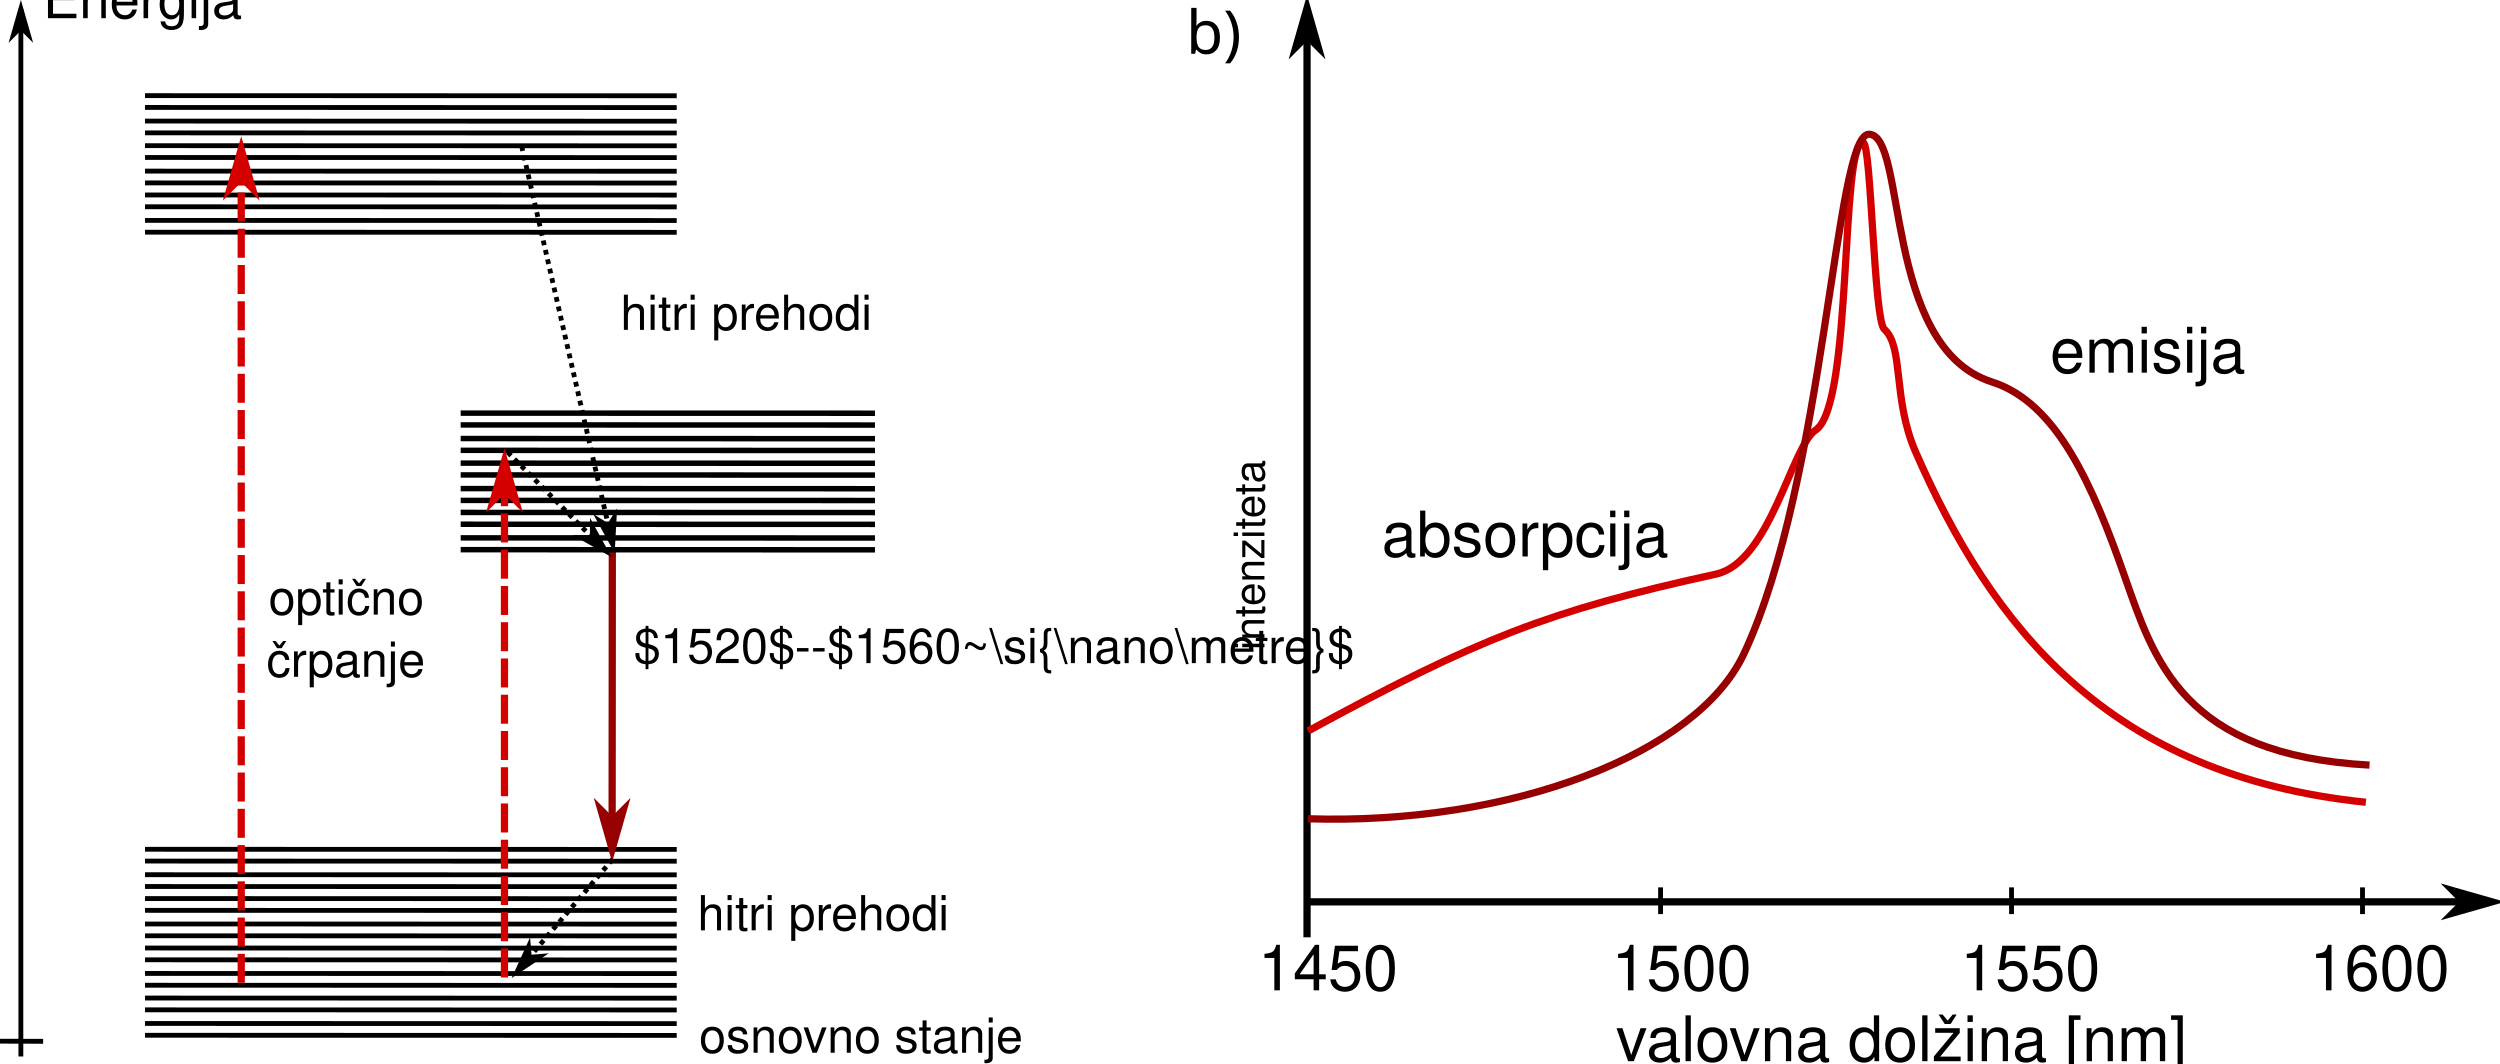
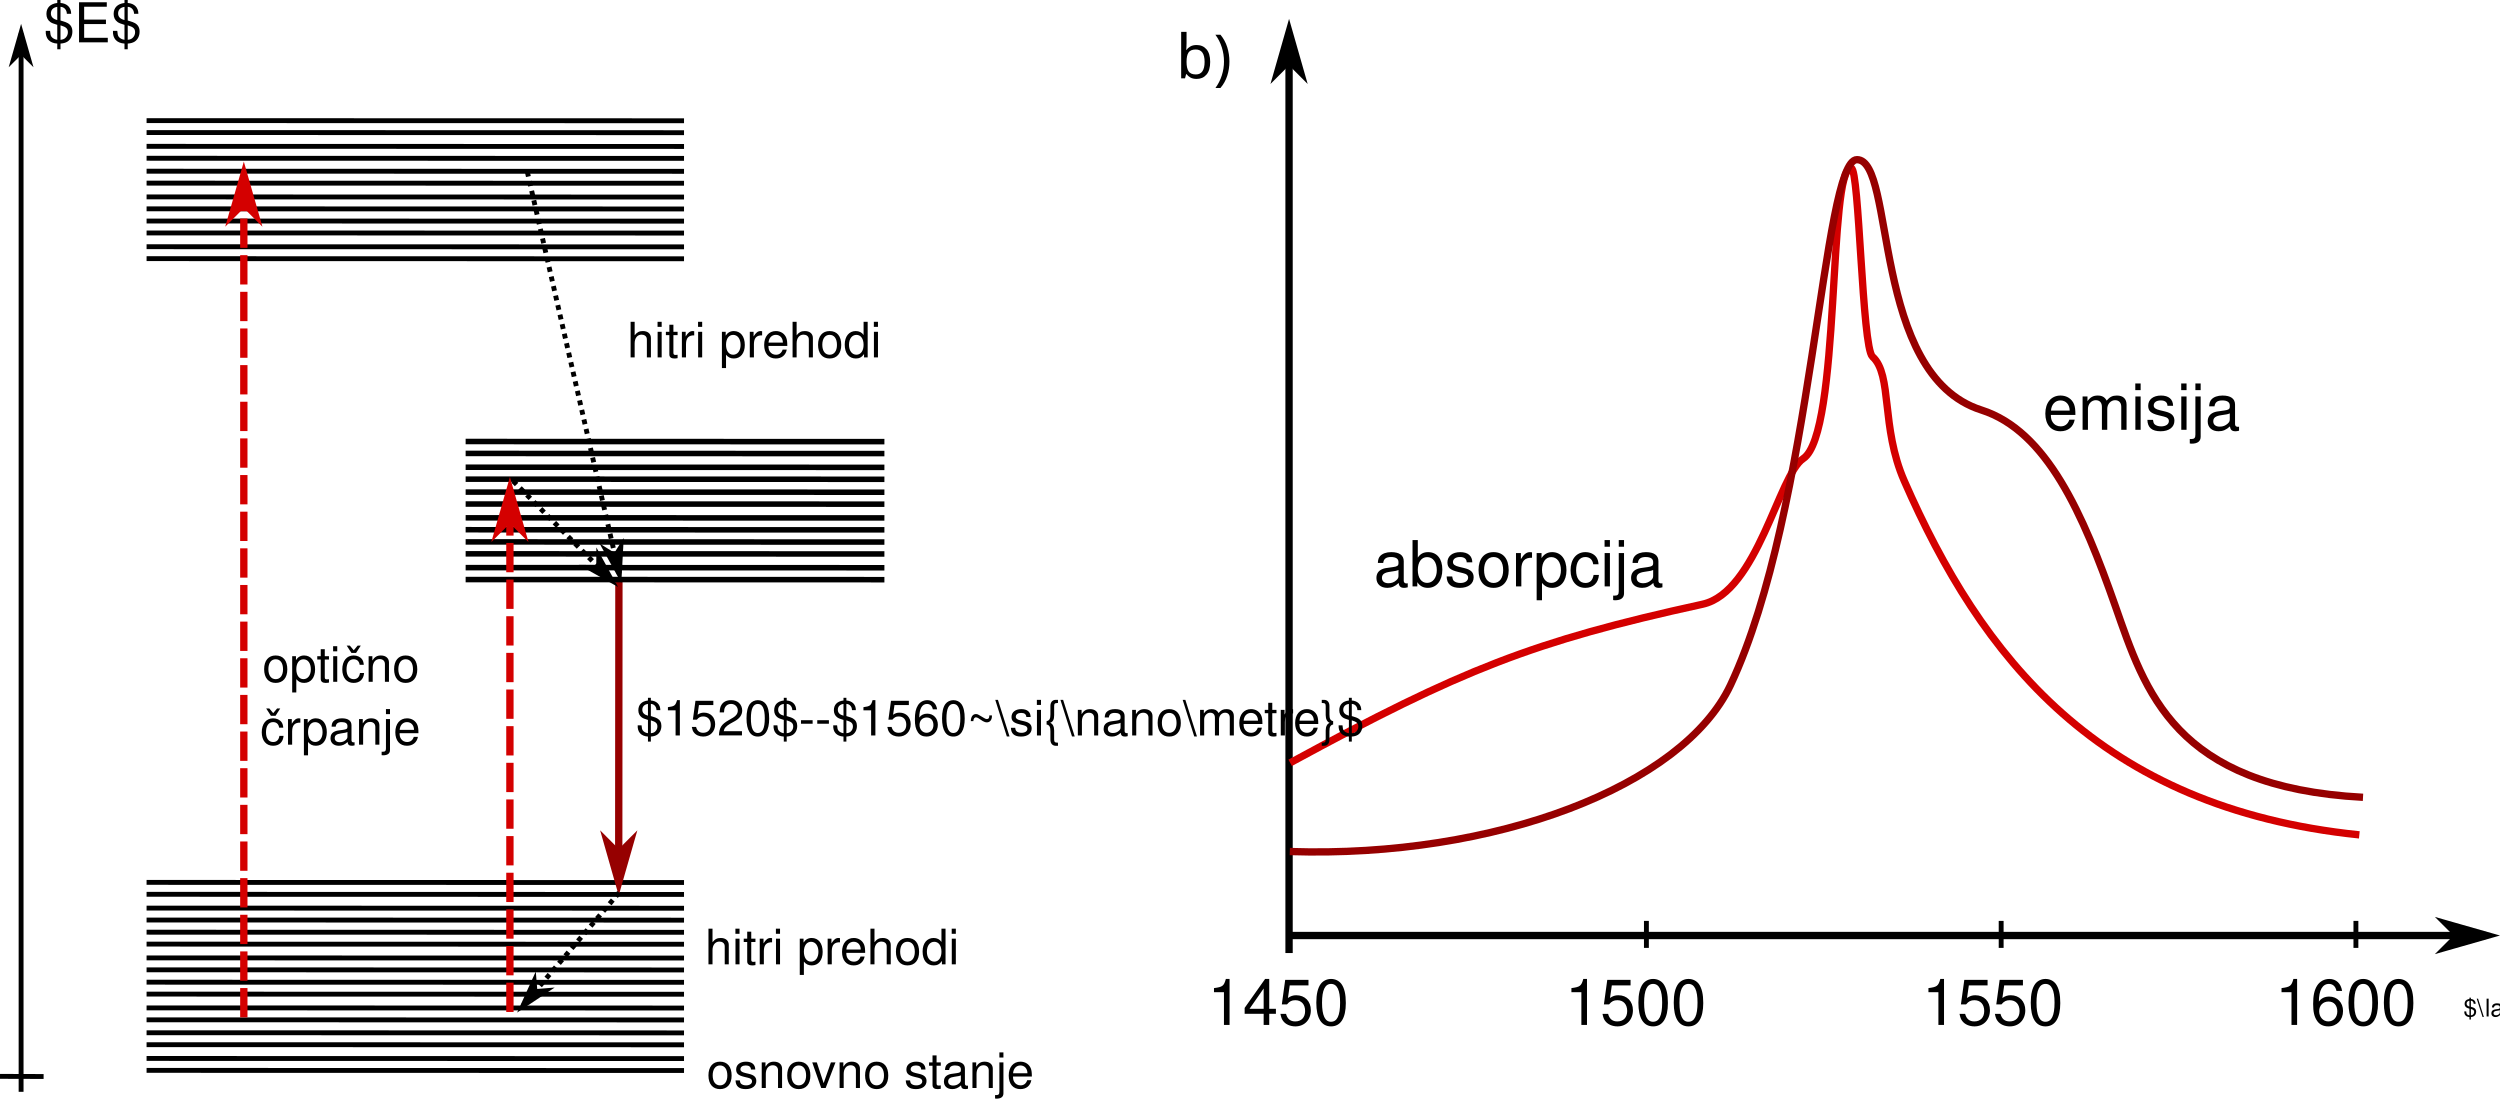
- <svg xmlns="http://www.w3.org/2000/svg" width="291.928mm" height="124.156mm" viewBox="0 0 1034.391 439.922" id="svg3464" version="1.1">
+ <svg xmlns="http://www.w3.org/2000/svg" width="288.814mm" height="126.923mm" viewBox="0 0 1023.358 449.727" id="svg3464" version="1.1">
  <defs id="defs3466">
    <marker orient="auto" refY="0" refX="0" id="Arrow1Mend-0-2-6" style="overflow:visible">
-       <path id="path4180-2-2-1" d="M 0,0 5,-5 -12.5,0 5,5 0,0 Z" style="fill:#550000;fill-opacity:1;fill-rule:evenodd;stroke:#550000;stroke-width:1pt;stroke-opacity:1" transform="matrix(-0.4,0,0,-0.4,-4,0)" />
+       <path id="path4180-2-2-1" d="M 0,0 5,-5 -12.5,0 5,5 Z" style="fill:#550000;fill-opacity:1;fill-rule:evenodd;stroke:#550000;stroke-width:1pt;stroke-opacity:1" transform="matrix(-0.4,0,0,-0.4,-4,0)" />
    </marker>
    <marker orient="auto" refY="0" refX="0" id="Arrow1Mend-0-2-6-9" style="overflow:visible">
-       <path id="path4180-2-2-1-3" d="M 0,0 5,-5 -12.5,0 5,5 0,0 Z" style="fill:#23f600;fill-opacity:1;fill-rule:evenodd;stroke:#23f600;stroke-width:1pt;stroke-opacity:1" transform="matrix(-0.4,0,0,-0.4,-4,0)" />
+       <path id="path4180-2-2-1-3" d="M 0,0 5,-5 -12.5,0 5,5 Z" style="fill:#23f600;fill-opacity:1;fill-rule:evenodd;stroke:#23f600;stroke-width:1pt;stroke-opacity:1" transform="matrix(-0.4,0,0,-0.4,-4,0)" />
    </marker>
    <marker orient="auto" refY="0" refX="0" id="Arrow1Mend-0-2-6-9-9" style="overflow:visible">
-       <path id="path4180-2-2-1-3-4" d="M 0,0 5,-5 -12.5,0 5,5 0,0 Z" style="fill:#960000;fill-opacity:1;fill-rule:evenodd;stroke:#960000;stroke-width:1pt;stroke-opacity:1" transform="matrix(-0.4,0,0,-0.4,-4,0)" />
+       <path id="path4180-2-2-1-3-4" d="M 0,0 5,-5 -12.5,0 5,5 Z" style="fill:#960000;fill-opacity:1;fill-rule:evenodd;stroke:#960000;stroke-width:1pt;stroke-opacity:1" transform="matrix(-0.4,0,0,-0.4,-4,0)" />
    </marker>
    <marker orient="auto" refY="0" refX="0" id="Arrow1Mend-0-2-6-9-9-0" style="overflow:visible">
-       <path id="path4180-2-2-1-3-4-3" d="M 0,0 5,-5 -12.5,0 5,5 0,0 Z" style="fill:#000000;fill-opacity:1;fill-rule:evenodd;stroke:#000000;stroke-width:1pt;stroke-opacity:1" transform="matrix(-0.4,0,0,-0.4,-4,0)" />
+       <path id="path4180-2-2-1-3-4-3" d="M 0,0 5,-5 -12.5,0 5,5 Z" style="fill:#000000;fill-opacity:1;fill-rule:evenodd;stroke:#000000;stroke-width:1pt;stroke-opacity:1" transform="matrix(-0.4,0,0,-0.4,-4,0)" />
    </marker>
    <marker orient="auto" refY="0" refX="0" id="Arrow1Mend-0-2-8" style="overflow:visible">
-       <path id="path4180-2-2-4" d="M 0,0 5,-5 -12.5,0 5,5 0,0 Z" style="fill:#000000;fill-opacity:1;fill-rule:evenodd;stroke:#000000;stroke-width:1pt;stroke-opacity:1" transform="matrix(-0.4,0,0,-0.4,-4,0)" />
+       <path id="path4180-2-2-4" d="M 0,0 5,-5 -12.5,0 5,5 Z" style="fill:#000000;fill-opacity:1;fill-rule:evenodd;stroke:#000000;stroke-width:1pt;stroke-opacity:1" transform="matrix(-0.4,0,0,-0.4,-4,0)" />
    </marker>
    <marker orient="auto" refY="0" refX="0" id="Arrow1Mend-0-2-9" style="overflow:visible">
-       <path id="path4180-2-2-7" d="M 0,0 5,-5 -12.5,0 5,5 0,0 Z" style="fill:#000000;fill-opacity:1;fill-rule:evenodd;stroke:#000000;stroke-width:1pt;stroke-opacity:1" transform="matrix(-0.4,0,0,-0.4,-4,0)" />
+       <path id="path4180-2-2-7" d="M 0,0 5,-5 -12.5,0 5,5 Z" style="fill:#000000;fill-opacity:1;fill-rule:evenodd;stroke:#000000;stroke-width:1pt;stroke-opacity:1" transform="matrix(-0.4,0,0,-0.4,-4,0)" />
    </marker>
    <marker orient="auto" refY="0" refX="0" id="Arrow1Mend-0-2" style="overflow:visible">
-       <path id="path4180-2-2" d="M 0,0 5,-5 -12.5,0 5,5 0,0 Z" style="fill:#000000;fill-opacity:1;fill-rule:evenodd;stroke:#000000;stroke-width:1pt;stroke-opacity:1" transform="matrix(-0.4,0,0,-0.4,-4,0)" />
+       <path id="path4180-2-2" d="M 0,0 5,-5 -12.5,0 5,5 Z" style="fill:#000000;fill-opacity:1;fill-rule:evenodd;stroke:#000000;stroke-width:1pt;stroke-opacity:1" transform="matrix(-0.4,0,0,-0.4,-4,0)" />
    </marker>
    <marker orient="auto" refY="0" refX="0" id="Arrow1Mend-0" style="overflow:visible">
-       <path id="path4180-2" d="M 0,0 5,-5 -12.5,0 5,5 0,0 Z" style="fill:#000000;fill-opacity:1;fill-rule:evenodd;stroke:#000000;stroke-width:1pt;stroke-opacity:1" transform="matrix(-0.4,0,0,-0.4,-4,0)" />
+       <path id="path4180-2" d="M 0,0 5,-5 -12.5,0 5,5 Z" style="fill:#000000;fill-opacity:1;fill-rule:evenodd;stroke:#000000;stroke-width:1pt;stroke-opacity:1" transform="matrix(-0.4,0,0,-0.4,-4,0)" />
    </marker>
    <marker orient="auto" refY="0" refX="0" id="Arrow1Mend-0-7" style="overflow:visible">
-       <path id="path4180-2-5" d="M 0,0 5,-5 -12.5,0 5,5 0,0 Z" style="fill:#000000;fill-opacity:1;fill-rule:evenodd;stroke:#000000;stroke-width:1pt;stroke-opacity:1" transform="matrix(-0.4,0,0,-0.4,-4,0)" />
+       <path id="path4180-2-5" d="M 0,0 5,-5 -12.5,0 5,5 Z" style="fill:#000000;fill-opacity:1;fill-rule:evenodd;stroke:#000000;stroke-width:1pt;stroke-opacity:1" transform="matrix(-0.4,0,0,-0.4,-4,0)" />
    </marker>
    <marker orient="auto" refY="0" refX="0" id="Arrow1Mend" style="overflow:visible">
-       <path id="path4180" d="M 0,0 5,-5 -12.5,0 5,5 0,0 Z" style="fill:#000000;fill-opacity:1;fill-rule:evenodd;stroke:#000000;stroke-width:1pt;stroke-opacity:1" transform="matrix(-0.4,0,0,-0.4,-4,0)" />
+       <path id="path4180" d="M 0,0 5,-5 -12.5,0 5,5 Z" style="fill:#000000;fill-opacity:1;fill-rule:evenodd;stroke:#000000;stroke-width:1pt;stroke-opacity:1" transform="matrix(-0.4,0,0,-0.4,-4,0)" />
    </marker>
    <marker orient="auto" refY="0" refX="0" id="Arrow1Mend-0-6" style="overflow:visible">
-       <path id="path4180-2-7" d="M 0,0 5,-5 -12.5,0 5,5 0,0 Z" style="fill:#d40000;fill-opacity:1;fill-rule:evenodd;stroke:#d40000;stroke-width:1pt;stroke-opacity:1" transform="matrix(-0.4,0,0,-0.4,-4,0)" />
+       <path id="path4180-2-7" d="M 0,0 5,-5 -12.5,0 5,5 Z" style="fill:#d40000;fill-opacity:1;fill-rule:evenodd;stroke:#d40000;stroke-width:1pt;stroke-opacity:1" transform="matrix(-0.4,0,0,-0.4,-4,0)" />
    </marker>
    <marker orient="auto" refY="0" refX="0" id="Arrow1Mend-0-6-5" style="overflow:visible">
-       <path id="path4180-2-7-3" d="M 0,0 5,-5 -12.5,0 5,5 0,0 Z" style="fill:#000000;fill-opacity:1;fill-rule:evenodd;stroke:#000000;stroke-width:1pt;stroke-opacity:1" transform="matrix(-0.4,0,0,-0.4,-4,0)" />
+       <path id="path4180-2-7-3" d="M 0,0 5,-5 -12.5,0 5,5 Z" style="fill:#000000;fill-opacity:1;fill-rule:evenodd;stroke:#000000;stroke-width:1pt;stroke-opacity:1" transform="matrix(-0.4,0,0,-0.4,-4,0)" />
    </marker>
    <marker orient="auto" refY="0" refX="0" id="Arrow1Mend-0-6-56" style="overflow:visible">
-       <path id="path4180-2-7-2" d="M 0,0 5,-5 -12.5,0 5,5 0,0 Z" style="fill:#000000;fill-opacity:1;fill-rule:evenodd;stroke:#000000;stroke-width:1pt;stroke-opacity:1" transform="matrix(-0.4,0,0,-0.4,-4,0)" />
+       <path id="path4180-2-7-2" d="M 0,0 5,-5 -12.5,0 5,5 Z" style="fill:#000000;fill-opacity:1;fill-rule:evenodd;stroke:#000000;stroke-width:1pt;stroke-opacity:1" transform="matrix(-0.4,0,0,-0.4,-4,0)" />
    </marker>
    <marker orient="auto" refY="0" refX="0" id="Arrow1Mend-0-2-8-1" style="overflow:visible">
-       <path id="path4180-2-2-4-2" d="M 0,0 5,-5 -12.5,0 5,5 0,0 Z" style="fill:#000000;fill-opacity:1;fill-rule:evenodd;stroke:#000000;stroke-width:1pt;stroke-opacity:1" transform="matrix(-0.4,0,0,-0.4,-4,0)" />
+       <path id="path4180-2-2-4-2" d="M 0,0 5,-5 -12.5,0 5,5 Z" style="fill:#000000;fill-opacity:1;fill-rule:evenodd;stroke:#000000;stroke-width:1pt;stroke-opacity:1" transform="matrix(-0.4,0,0,-0.4,-4,0)" />
    </marker>
    <marker orient="auto" refY="0" refX="0" id="Arrow1Mend-0-2-8-1-6" style="overflow:visible">
-       <path id="path4180-2-2-4-2-2" d="M 0,0 5,-5 -12.5,0 5,5 0,0 Z" style="fill:#000000;fill-opacity:1;fill-rule:evenodd;stroke:#000000;stroke-width:1pt;stroke-opacity:1" transform="matrix(-0.4,0,0,-0.4,-4,0)" />
+       <path id="path4180-2-2-4-2-2" d="M 0,0 5,-5 -12.5,0 5,5 Z" style="fill:#000000;fill-opacity:1;fill-rule:evenodd;stroke:#000000;stroke-width:1pt;stroke-opacity:1" transform="matrix(-0.4,0,0,-0.4,-4,0)" />
    </marker>
    <marker orient="auto" refY="0" refX="0" id="Arrow1Mend-0-6-2" style="overflow:visible">
-       <path id="path4180-2-7-6" d="M 0,0 5,-5 -12.5,0 5,5 0,0 Z" style="fill:#d40000;fill-opacity:1;fill-rule:evenodd;stroke:#d40000;stroke-width:1pt;stroke-opacity:1" transform="matrix(-0.4,0,0,-0.4,-4,0)" />
+       <path id="path4180-2-7-6" d="M 0,0 5,-5 -12.5,0 5,5 Z" style="fill:#d40000;fill-opacity:1;fill-rule:evenodd;stroke:#d40000;stroke-width:1pt;stroke-opacity:1" transform="matrix(-0.4,0,0,-0.4,-4,0)" />
    </marker>
    <marker orient="auto" refY="0" refX="0" id="Arrow1Mend-2" style="overflow:visible">
-       <path id="path4180-0" d="M 0,0 5,-5 -12.5,0 5,5 0,0 Z" style="fill:#000000;fill-opacity:1;fill-rule:evenodd;stroke:#000000;stroke-width:1pt;stroke-opacity:1" transform="matrix(-0.4,0,0,-0.4,-4,0)" />
+       <path id="path4180-0" d="M 0,0 5,-5 -12.5,0 5,5 Z" style="fill:#000000;fill-opacity:1;fill-rule:evenodd;stroke:#000000;stroke-width:1pt;stroke-opacity:1" transform="matrix(-0.4,0,0,-0.4,-4,0)" />
    </marker>
    <marker orient="auto" refY="0" refX="0" id="Arrow1Mend-3" style="overflow:visible">
-       <path id="path4180-6" d="M 0,0 5,-5 -12.5,0 5,5 0,0 Z" style="fill:#000000;fill-opacity:1;fill-rule:evenodd;stroke:#000000;stroke-width:1pt;stroke-opacity:1" transform="matrix(-0.4,0,0,-0.4,-4,0)" />
+       <path id="path4180-6" d="M 0,0 5,-5 -12.5,0 5,5 Z" style="fill:#000000;fill-opacity:1;fill-rule:evenodd;stroke:#000000;stroke-width:1pt;stroke-opacity:1" transform="matrix(-0.4,0,0,-0.4,-4,0)" />
    </marker>
    <marker orient="auto" refY="0" refX="0" id="Arrow1Mend-0-2-8-1-6-3" style="overflow:visible">
-       <path id="path4180-2-2-4-2-2-6" d="M 0,0 5,-5 -12.5,0 5,5 0,0 Z" style="fill:#000000;fill-opacity:1;fill-rule:evenodd;stroke:#000000;stroke-width:1pt;stroke-opacity:1" transform="matrix(-0.4,0,0,-0.4,-4,0)" />
+       <path id="path4180-2-2-4-2-2-6" d="M 0,0 5,-5 -12.5,0 5,5 Z" style="fill:#000000;fill-opacity:1;fill-rule:evenodd;stroke:#000000;stroke-width:1pt;stroke-opacity:1" transform="matrix(-0.4,0,0,-0.4,-4,0)" />
    </marker>
  </defs>
-   <g id="layer1" transform="translate(-124.5515,-120.1162)">
-     <path style="fill:none;fill-rule:evenodd;stroke:#000000;stroke-width:2;stroke-linecap:butt;stroke-linejoin:miter;stroke-miterlimit:4;stroke-dasharray:none;stroke-opacity:1;marker-end:url(#Arrow1Mend)" d="m 133.186,557.239 0,-433.225" id="path4165" />
+   <g id="layer1" transform="translate(-124.5515,-110.312)">
+     <path style="fill:none;fill-rule:evenodd;stroke:#000000;stroke-width:3;stroke-linecap:butt;stroke-linejoin:miter;stroke-miterlimit:4;stroke-dasharray:none;stroke-opacity:1;marker-end:url(#Arrow1Mend-2)" d="M 652.221,500.433 V 123.936" id="path4165-2" />
+     <path style="fill:none;fill-rule:evenodd;stroke:#000000;stroke-width:3;stroke-linecap:butt;stroke-linejoin:miter;stroke-miterlimit:4;stroke-dasharray:none;stroke-opacity:1;marker-end:url(#Arrow1Mend-3)" d="m 651.88,493.259 h 490.118" id="path4165-7" />
+     <path style="fill:none;fill-rule:evenodd;stroke:#d40000;stroke-width:3;stroke-linecap:butt;stroke-linejoin:miter;stroke-miterlimit:4;stroke-dasharray:none;stroke-opacity:1" d="m 652.675,422.561 c 70.178,-38.138 99.306,-49.714 168.781,-64.908 22.457,-4.911 31.27,-53.138 41.222,-59.613 15.482,-10.071 10.027,-119.353 19.669,-118.906 3.313,0.153 4.418,73.346 8.693,77.173 8.238,7.373 3.355,28.82 13.016,50.887 31.381,71.68 79.225,133.836 186.271,144.869" id="path3555" />
+     <path style="fill:none;fill-rule:evenodd;stroke:#960000;stroke-width:3;stroke-linecap:butt;stroke-linejoin:miter;stroke-miterlimit:4;stroke-dasharray:none;stroke-opacity:1" d="m 652.519,458.88 c 84.21,2.743 160.965,-26.886 180.387,-68.117 33.881,-71.93 37.678,-215.272 51.797,-215.102 15.89,0.191 5.542,88.017 50.897,102.483 26.833,8.558 41.645,42.604 54.837,80.237 12.209,34.829 24.091,74.162 101.398,78.303" id="path3557" />
+     <path style="fill:none;fill-rule:evenodd;stroke:#000000;stroke-width:2;stroke-linecap:butt;stroke-linejoin:miter;stroke-miterlimit:4;stroke-dasharray:none;stroke-opacity:1" d="m 811.62,487.275 -3e-5,11.05" id="path3396-6" transform="translate(-13.125)" />
+     <path style="fill:none;fill-rule:evenodd;stroke:#000000;stroke-width:2;stroke-linecap:butt;stroke-linejoin:miter;stroke-miterlimit:4;stroke-dasharray:none;stroke-opacity:1" d="m 956.837,487.275 -2e-5,11.05" id="path3396-6-5" transform="translate(-13.125)" />
+     <path style="fill:none;fill-rule:evenodd;stroke:#000000;stroke-width:2;stroke-linecap:butt;stroke-linejoin:miter;stroke-miterlimit:4;stroke-dasharray:none;stroke-opacity:1" d="m 1102.053,487.275 v 11.05" id="path3396-6-5-5" transform="translate(-13.125)" />
+     <path style="fill:none;fill-rule:evenodd;stroke:#000000;stroke-width:2;stroke-linecap:butt;stroke-linejoin:miter;stroke-miterlimit:4;stroke-dasharray:none;stroke-opacity:1;marker-end:url(#Arrow1Mend)" d="M 133.186,557.239 V 124.013" id="path4165" />
    <path style="fill:none;fill-rule:evenodd;stroke:#000000;stroke-width:2;stroke-linecap:butt;stroke-linejoin:miter;stroke-miterlimit:4;stroke-dasharray:none;stroke-opacity:1" d="m 124.555,550.916 17.845,0.053" id="path3333-7" />
    <g id="g3494-3" transform="matrix(2.069348,0,0,0.9991393,-201.0825,287.8491)" style="stroke:#000000;stroke-opacity:1">
      <path id="path3333-3-6-9-6" d="m 186.355,224.707 106.313,0.053" style="fill:none;fill-rule:evenodd;stroke:#000000;stroke-width:2;stroke-linecap:butt;stroke-linejoin:miter;stroke-miterlimit:4;stroke-dasharray:none;stroke-opacity:1" />
      <path id="path3333-3-6-9-2-06" d="m 186.355,229.593 106.313,0.053" style="fill:none;fill-rule:evenodd;stroke:#000000;stroke-width:2;stroke-linecap:butt;stroke-linejoin:miter;stroke-miterlimit:4;stroke-dasharray:none;stroke-opacity:1" />
      <path id="path3333-3-6-9-7-2" d="m 186.355,235.237 106.313,0.053" style="fill:none;fill-rule:evenodd;stroke:#000000;stroke-width:2;stroke-linecap:butt;stroke-linejoin:miter;stroke-miterlimit:4;stroke-dasharray:none;stroke-opacity:1" />
      <path id="path3333-3-6-9-2-0-6" d="m 186.355,240.123 106.313,0.053" style="fill:none;fill-rule:evenodd;stroke:#000000;stroke-width:2;stroke-linecap:butt;stroke-linejoin:miter;stroke-miterlimit:4;stroke-dasharray:none;stroke-opacity:1" />
    </g>
    <g id="g3494-6-1" transform="matrix(2.069348,0,0,0.9991393,-201.0825,308.5476)" style="stroke:#000000;stroke-opacity:1">
      <path id="path3333-3-6-9-75-8" d="m 186.355,224.707 106.313,0.053" style="fill:none;fill-rule:evenodd;stroke:#000000;stroke-width:2;stroke-linecap:butt;stroke-linejoin:miter;stroke-miterlimit:4;stroke-dasharray:none;stroke-opacity:1" />
      <path id="path3333-3-6-9-2-3-7" d="m 186.355,229.593 106.313,0.053" style="fill:none;fill-rule:evenodd;stroke:#000000;stroke-width:2;stroke-linecap:butt;stroke-linejoin:miter;stroke-miterlimit:4;stroke-dasharray:none;stroke-opacity:1" />
      <path id="path3333-3-6-9-7-56-9" d="m 186.355,235.237 106.313,0.053" style="fill:none;fill-rule:evenodd;stroke:#000000;stroke-width:2;stroke-linecap:butt;stroke-linejoin:miter;stroke-miterlimit:4;stroke-dasharray:none;stroke-opacity:1" />
      <path id="path3333-3-6-9-2-0-2-2" d="m 186.355,240.123 106.313,0.053" style="fill:none;fill-rule:evenodd;stroke:#000000;stroke-width:2;stroke-linecap:butt;stroke-linejoin:miter;stroke-miterlimit:4;stroke-dasharray:none;stroke-opacity:1" />
    </g>
    <g id="g3494-6-1-3" transform="matrix(2.069348,0,0,0.9991393,-201.0825,246.997)" style="stroke:#000000;stroke-opacity:1">
      <path id="path3333-3-6-9-75-8-6" d="m 186.355,224.707 106.313,0.053" style="fill:none;fill-rule:evenodd;stroke:#000000;stroke-width:2;stroke-linecap:butt;stroke-linejoin:miter;stroke-miterlimit:4;stroke-dasharray:none;stroke-opacity:1" />
      <path id="path3333-3-6-9-2-3-7-1" d="m 186.355,229.593 106.313,0.053" style="fill:none;fill-rule:evenodd;stroke:#000000;stroke-width:2;stroke-linecap:butt;stroke-linejoin:miter;stroke-miterlimit:4;stroke-dasharray:none;stroke-opacity:1" />
      <path id="path3333-3-6-9-7-56-9-2" d="m 186.355,235.237 106.313,0.053" style="fill:none;fill-rule:evenodd;stroke:#000000;stroke-width:2;stroke-linecap:butt;stroke-linejoin:miter;stroke-miterlimit:4;stroke-dasharray:none;stroke-opacity:1" />
      <path id="path3333-3-6-9-2-0-2-2-9" d="m 186.355,240.123 106.313,0.053" style="fill:none;fill-rule:evenodd;stroke:#000000;stroke-width:2;stroke-linecap:butt;stroke-linejoin:miter;stroke-miterlimit:4;stroke-dasharray:none;stroke-opacity:1" />
    </g>
    <g id="g3494-6-9-0-3" transform="matrix(2.069348,0,0,0.9991393,-201.0825,267.3847)" style="stroke:#000000;stroke-opacity:1">
      <path id="path3333-3-6-9-75-1-2-1" d="m 186.355,224.707 106.313,0.053" style="fill:none;fill-rule:evenodd;stroke:#000000;stroke-width:2;stroke-linecap:butt;stroke-linejoin:miter;stroke-miterlimit:4;stroke-dasharray:none;stroke-opacity:1" />
      <path id="path3333-3-6-9-2-3-2-3-9" d="m 186.355,229.593 106.313,0.053" style="fill:none;fill-rule:evenodd;stroke:#000000;stroke-width:2;stroke-linecap:butt;stroke-linejoin:miter;stroke-miterlimit:4;stroke-dasharray:none;stroke-opacity:1" />
      <path id="path3333-3-6-9-7-56-7-7-4" d="m 186.355,235.237 106.313,0.053" style="fill:none;fill-rule:evenodd;stroke:#000000;stroke-width:2;stroke-linecap:butt;stroke-linejoin:miter;stroke-miterlimit:4;stroke-dasharray:none;stroke-opacity:1" />
      <path id="path3333-3-6-9-2-0-2-0-5-7" d="m 186.355,240.123 106.313,0.053" style="fill:none;fill-rule:evenodd;stroke:#000000;stroke-width:2;stroke-linecap:butt;stroke-linejoin:miter;stroke-miterlimit:4;stroke-dasharray:none;stroke-opacity:1" />
    </g>
    <path style="fill:#960000;fill-opacity:1;fill-rule:evenodd;stroke:#960000;stroke-width:3;stroke-linecap:butt;stroke-linejoin:miter;stroke-miterlimit:4;stroke-dasharray:none;stroke-dashoffset:0;stroke-opacity:1;marker-end:url(#Arrow1Mend-0-2-6-9-9)" d="m 377.9,347.327 -0.083,123.627" id="path4165-3-8-2-1-7" />
    <g style="fill:#000000;stroke:#000000;stroke-opacity:1" transform="matrix(1.175984,0,0,1.000158,-32.47813,-77.06284)" id="g3675">
      <g style="fill:#000000;stroke:#000000;stroke-opacity:1" id="g3677" transform="matrix(1.759673,0,0,0.999166,-143.3706,12.19385)">
        <path id="path3679" d="m 186.355,224.707 106.313,0.053" style="fill:#000000;fill-rule:evenodd;stroke:#000000;stroke-width:2;stroke-linecap:butt;stroke-linejoin:miter;stroke-miterlimit:4;stroke-dasharray:none;stroke-opacity:1" />
        <path id="path3681" d="m 186.355,229.593 106.313,0.053" style="fill:#000000;fill-rule:evenodd;stroke:#000000;stroke-width:2;stroke-linecap:butt;stroke-linejoin:miter;stroke-miterlimit:4;stroke-dasharray:none;stroke-opacity:1" />
        <path id="path3683" d="m 186.355,235.237 106.313,0.053" style="fill:#000000;fill-rule:evenodd;stroke:#000000;stroke-width:2;stroke-linecap:butt;stroke-linejoin:miter;stroke-miterlimit:4;stroke-dasharray:none;stroke-opacity:1" />
        <path id="path3685" d="m 186.355,240.123 106.313,0.053" style="fill:#000000;fill-rule:evenodd;stroke:#000000;stroke-width:2;stroke-linecap:butt;stroke-linejoin:miter;stroke-miterlimit:4;stroke-dasharray:none;stroke-opacity:1" />
      </g>
      <g style="fill:#000000;stroke:#000000;stroke-opacity:1" id="g3687" transform="matrix(1.759673,0,0,0.999166,-143.3706,32.89288)">
        <path id="path3689" d="m 186.355,224.707 106.313,0.053" style="fill:#000000;fill-rule:evenodd;stroke:#000000;stroke-width:2;stroke-linecap:butt;stroke-linejoin:miter;stroke-miterlimit:4;stroke-dasharray:none;stroke-opacity:1" />
        <path id="path3691" d="m 186.355,229.593 106.313,0.053" style="fill:#000000;fill-rule:evenodd;stroke:#000000;stroke-width:2;stroke-linecap:butt;stroke-linejoin:miter;stroke-miterlimit:4;stroke-dasharray:none;stroke-opacity:1" />
        <path id="path3693" d="m 186.355,235.237 106.313,0.053" style="fill:#000000;fill-rule:evenodd;stroke:#000000;stroke-width:2;stroke-linecap:butt;stroke-linejoin:miter;stroke-miterlimit:4;stroke-dasharray:none;stroke-opacity:1" />
        <path id="path3695" d="m 186.355,240.123 106.313,0.053" style="fill:#000000;fill-rule:evenodd;stroke:#000000;stroke-width:2;stroke-linecap:butt;stroke-linejoin:miter;stroke-miterlimit:4;stroke-dasharray:none;stroke-opacity:1" />
      </g>
      <g style="fill:#000000;stroke:#000000;stroke-opacity:1" id="g3697" transform="matrix(1.759673,0,0,0.999166,-143.3706,53.28112)">
        <path id="path3699" d="m 186.355,224.707 106.313,0.053" style="fill:#000000;fill-rule:evenodd;stroke:#000000;stroke-width:2;stroke-linecap:butt;stroke-linejoin:miter;stroke-miterlimit:4;stroke-dasharray:none;stroke-opacity:1" />
        <path id="path3701" d="m 186.355,229.593 106.313,0.053" style="fill:#000000;fill-rule:evenodd;stroke:#000000;stroke-width:2;stroke-linecap:butt;stroke-linejoin:miter;stroke-miterlimit:4;stroke-dasharray:none;stroke-opacity:1" />
        <path id="path3703" d="m 186.355,235.237 106.313,0.053" style="fill:#000000;fill-rule:evenodd;stroke:#000000;stroke-width:2;stroke-linecap:butt;stroke-linejoin:miter;stroke-miterlimit:4;stroke-dasharray:none;stroke-opacity:1" />
        <path id="path3705" d="m 186.355,240.123 106.313,0.053" style="fill:#000000;fill-rule:evenodd;stroke:#000000;stroke-width:2;stroke-linecap:butt;stroke-linejoin:miter;stroke-miterlimit:4;stroke-dasharray:none;stroke-opacity:1" />
      </g>
    </g>
    <path style="fill:#000000;fill-rule:evenodd;stroke:#000000;stroke-width:2;stroke-linecap:butt;stroke-linejoin:miter;stroke-miterlimit:4;stroke-dasharray:2, 2;stroke-dashoffset:0;stroke-opacity:1;marker-end:url(#Arrow1Mend-0-2-8-1-6)" d="m 340.395,180.623 37.607,164.491" id="path4165-3-8-5-6" />
    <path style="fill:none;fill-rule:evenodd;stroke:#000000;stroke-width:2;stroke-linecap:butt;stroke-linejoin:miter;stroke-miterlimit:4;stroke-dasharray:2, 2;stroke-dashoffset:0;stroke-opacity:1;marker-end:url(#Arrow1Mend-0-2-8-1)" d="m 377.983,475.69 -39.197,46.113" id="path4165-3-8-5" />
-     <path style="fill:none;fill-rule:evenodd;stroke:#d40000;stroke-width:3;stroke-linecap:butt;stroke-linejoin:miter;stroke-miterlimit:4;stroke-dasharray:12,3;stroke-dashoffset:0;stroke-opacity:1;marker-end:url(#Arrow1Mend-0-6)" d="m 224.36,526.765 0,-344.402" id="path4165-3" />
-     <text xml:space="preserve" style="font-style:normal;font-variant:normal;font-weight:normal;font-stretch:normal;line-height:0%;font-family:'Nimbus Sans L';-inkscape-font-specification:Sans;letter-spacing:0px;word-spacing:0px;fill:#000000;fill-opacity:1;stroke:none;stroke-width:1px;stroke-linecap:butt;stroke-linejoin:miter;stroke-opacity:1" x="142.366" y="127.637" id="text12643">
-       <tspan id="tspan12645" x="142.366" y="127.637" style="font-size:22.5px;line-height:1.25">Energija</tspan>
-     </text>
-     <text xml:space="preserve" style="font-style:normal;font-variant:normal;font-weight:normal;font-stretch:normal;line-height:0%;font-family:'Nimbus Sans L';-inkscape-font-specification:Sans;letter-spacing:0px;word-spacing:0px;fill:#000000;fill-opacity:1;stroke:none;stroke-width:1px;stroke-linecap:butt;stroke-linejoin:miter;stroke-opacity:1" x="413.832" y="555.679" id="text12731">
-       <tspan id="tspan12733" x="413.832" y="555.679" style="font-size:20px;line-height:1.25">osnovno stanje</tspan>
-     </text>
-     <text xml:space="preserve" style="font-style:normal;font-variant:normal;font-weight:normal;font-stretch:normal;line-height:0%;font-family:'Nimbus Sans L';-inkscape-font-specification:Sans;letter-spacing:0px;word-spacing:0px;fill:#000000;fill-opacity:1;stroke:none;stroke-width:1px;stroke-linecap:butt;stroke-linejoin:miter;stroke-opacity:1" x="235.706" y="374.41" id="text12647-1-6-2-5">
-       <tspan x="235.706" y="374.41" style="font-size:20px;line-height:1.25" id="tspan12743">optično </tspan>
-     </text>
-     <text xml:space="preserve" style="font-style:normal;font-variant:normal;font-weight:normal;font-stretch:normal;line-height:0%;font-family:'Nimbus Sans L';-inkscape-font-specification:Sans;letter-spacing:0px;word-spacing:0px;fill:#000000;fill-opacity:1;stroke:none;stroke-width:1px;stroke-linecap:butt;stroke-linejoin:miter;stroke-opacity:1" x="413.152" y="505.046" id="text12647-1-6-2-5-8">
-       <tspan x="413.152" y="505.046" style="font-size:20px;line-height:1.25" id="tspan12743-8">hitri prehodi</tspan>
-     </text>
-     <text xml:space="preserve" style="font-style:normal;font-variant:normal;font-weight:normal;font-stretch:normal;line-height:0%;font-family:'Nimbus Sans L';-inkscape-font-specification:Sans;letter-spacing:0px;word-spacing:0px;fill:#000000;fill-opacity:1;stroke:none;stroke-width:1px;stroke-linecap:butt;stroke-linejoin:miter;stroke-opacity:1" x="381.283" y="256.606" id="text12647-1-6-2-5-8-4">
-       <tspan x="381.283" y="256.606" style="font-size:20px;line-height:1.25" id="tspan12743-8-7">hitri prehodi</tspan>
-     </text>
-     <text xml:space="preserve" style="font-style:normal;font-variant:normal;font-weight:normal;font-stretch:normal;line-height:0%;font-family:'Nimbus Sans L';-inkscape-font-specification:Sans;letter-spacing:0px;word-spacing:0px;fill:#000000;fill-opacity:1;stroke:none;stroke-width:1px;stroke-linecap:butt;stroke-linejoin:miter;stroke-opacity:1" x="386.664" y="394.49" id="text12647-1-6-2-5-8-4-6">
-       <tspan x="386.664" y="394.49" style="font-size:20px;line-height:1.25" id="tspan12743-8-7-5">$1520$--$1560~\si{\nano\metre}$</tspan>
-     </text>
+     <path style="fill:none;fill-rule:evenodd;stroke:#d40000;stroke-width:3;stroke-linecap:butt;stroke-linejoin:miter;stroke-miterlimit:4;stroke-dasharray:12, 3;stroke-dashoffset:0;stroke-opacity:1;marker-end:url(#Arrow1Mend-0-6)" d="M 224.36,526.765 V 182.363" id="path4165-3" />
    <g id="g5891" transform="matrix(0.7791946,0,0,1,18.16114,0)">
      <g id="g3675-3" transform="matrix(1.175984,0,0,1.000158,164.1245,54.29399)" style="fill:#000000;stroke:#000000;stroke-width:1.133;stroke-opacity:1">
        <g transform="matrix(1.759673,0,0,0.999166,-143.3706,12.19385)" id="g3677-6" style="fill:#000000;stroke:#000000;stroke-width:1.133;stroke-opacity:1">
          <path style="fill:#000000;fill-rule:evenodd;stroke:#000000;stroke-width:2.266;stroke-linecap:butt;stroke-linejoin:miter;stroke-miterlimit:4;stroke-dasharray:none;stroke-opacity:1" d="m 186.355,224.707 106.313,0.053" id="path3679-7" />
          <path style="fill:#000000;fill-rule:evenodd;stroke:#000000;stroke-width:2.266;stroke-linecap:butt;stroke-linejoin:miter;stroke-miterlimit:4;stroke-dasharray:none;stroke-opacity:1" d="m 186.355,229.593 106.313,0.053" id="path3681-5" />
          <path style="fill:#000000;fill-rule:evenodd;stroke:#000000;stroke-width:2.266;stroke-linecap:butt;stroke-linejoin:miter;stroke-miterlimit:4;stroke-dasharray:none;stroke-opacity:1" d="m 186.355,235.237 106.313,0.053" id="path3683-35" />
          <path style="fill:#000000;fill-rule:evenodd;stroke:#000000;stroke-width:2.266;stroke-linecap:butt;stroke-linejoin:miter;stroke-miterlimit:4;stroke-dasharray:none;stroke-opacity:1" d="m 186.355,240.123 106.313,0.053" id="path3685-62" />
        </g>
        <g transform="matrix(1.759673,0,0,0.999166,-143.3706,32.89288)" id="g3687-9" style="fill:#000000;stroke:#000000;stroke-width:1.133;stroke-opacity:1">
          <path style="fill:#000000;fill-rule:evenodd;stroke:#000000;stroke-width:2.266;stroke-linecap:butt;stroke-linejoin:miter;stroke-miterlimit:4;stroke-dasharray:none;stroke-opacity:1" d="m 186.355,224.707 106.313,0.053" id="path3689-1" />
          <path style="fill:#000000;fill-rule:evenodd;stroke:#000000;stroke-width:2.266;stroke-linecap:butt;stroke-linejoin:miter;stroke-miterlimit:4;stroke-dasharray:none;stroke-opacity:1" d="m 186.355,229.593 106.313,0.053" id="path3691-2" />
          <path style="fill:#000000;fill-rule:evenodd;stroke:#000000;stroke-width:2.266;stroke-linecap:butt;stroke-linejoin:miter;stroke-miterlimit:4;stroke-dasharray:none;stroke-opacity:1" d="m 186.355,235.237 106.313,0.053" id="path3693-7" />
          <path style="fill:#000000;fill-rule:evenodd;stroke:#000000;stroke-width:2.266;stroke-linecap:butt;stroke-linejoin:miter;stroke-miterlimit:4;stroke-dasharray:none;stroke-opacity:1" d="m 186.355,240.123 106.313,0.053" id="path3695-0" />
        </g>
        <g transform="matrix(1.759673,0,0,0.999166,-143.3706,53.28112)" id="g3697-9" style="fill:#000000;stroke:#000000;stroke-width:1.133;stroke-opacity:1">
          <path style="fill:#000000;fill-rule:evenodd;stroke:#000000;stroke-width:2.266;stroke-linecap:butt;stroke-linejoin:miter;stroke-miterlimit:4;stroke-dasharray:none;stroke-opacity:1" d="m 186.355,224.707 106.313,0.053" id="path3699-3" />
          <path style="fill:#000000;fill-rule:evenodd;stroke:#000000;stroke-width:2.266;stroke-linecap:butt;stroke-linejoin:miter;stroke-miterlimit:4;stroke-dasharray:none;stroke-opacity:1" d="m 186.355,229.593 106.313,0.053" id="path3701-6" />
          <path style="fill:#000000;fill-rule:evenodd;stroke:#000000;stroke-width:2.266;stroke-linecap:butt;stroke-linejoin:miter;stroke-miterlimit:4;stroke-dasharray:none;stroke-opacity:1" d="m 186.355,235.237 106.313,0.053" id="path3703-0" />
          <path style="fill:#000000;fill-rule:evenodd;stroke:#000000;stroke-width:2.266;stroke-linecap:butt;stroke-linejoin:miter;stroke-miterlimit:4;stroke-dasharray:none;stroke-opacity:1" d="m 186.355,240.123 106.313,0.053" id="path3705-6" />
        </g>
      </g>
    </g>
-     <path style="fill:none;fill-rule:evenodd;stroke:#d40000;stroke-width:3;stroke-linecap:butt;stroke-linejoin:miter;stroke-miterlimit:4;stroke-dasharray:12,3;stroke-dashoffset:0;stroke-opacity:1;marker-end:url(#Arrow1Mend-0-6-2)" d="m 333.28,524.558 0,-213.093" id="path4165-3-1" />
-     <text xml:space="preserve" style="font-style:normal;font-variant:normal;font-weight:normal;font-stretch:normal;line-height:0%;font-family:'Nimbus Sans L';-inkscape-font-specification:Sans;letter-spacing:0px;word-spacing:0px;fill:#000000;fill-opacity:1;stroke:none;stroke-width:1px;stroke-linecap:butt;stroke-linejoin:miter;stroke-opacity:1" x="234.825" y="400.131" id="text12647-1-6-2-5-87">
-       <tspan x="234.825" y="400.131" style="font-size:20px;line-height:1.25" id="tspan12743-9">črpanje</tspan>
+     <path style="fill:none;fill-rule:evenodd;stroke:#d40000;stroke-width:3;stroke-linecap:butt;stroke-linejoin:miter;stroke-miterlimit:4;stroke-dasharray:12, 3;stroke-dashoffset:0;stroke-opacity:1;marker-end:url(#Arrow1Mend-0-6-2)" d="M 333.28,524.558 V 311.465" id="path4165-3-1" />
+     <path id="path4165-3-8-5-6-7" d="m 334.595,307.218 40.198,40.571" style="fill:#000000;fill-rule:evenodd;stroke:#000000;stroke-width:2;stroke-linecap:butt;stroke-linejoin:miter;stroke-miterlimit:4;stroke-dasharray:2, 2;stroke-dashoffset:0;stroke-opacity:1;marker-end:url(#Arrow1Mend-0-2-8-1-6-3)" />
+     <text id="text12643-5-9" y="529.861" x="618.833" style="font-style:normal;font-variant:normal;font-weight:normal;font-stretch:normal;line-height:0%;font-family:'Nimbus Sans L';-inkscape-font-specification:Sans;letter-spacing:0px;word-spacing:0px;fill:#000000;fill-opacity:1;stroke:none;stroke-width:1px;stroke-linecap:butt;stroke-linejoin:miter;stroke-opacity:1" xml:space="preserve">
+       <tspan style="font-size:26.029px;line-height:1.25" y="529.861" x="618.833" id="tspan4446">1450</tspan>
    </text>
-     <path style="fill:none;fill-rule:evenodd;stroke:#000000;stroke-width:3;stroke-linecap:butt;stroke-linejoin:miter;stroke-miterlimit:4;stroke-dasharray:none;stroke-opacity:1;marker-end:url(#Arrow1Mend-2)" d="m 665.346,507.933 0,-383.997" id="path4165-2" />
-     <path style="fill:none;fill-rule:evenodd;stroke:#000000;stroke-width:3;stroke-linecap:butt;stroke-linejoin:miter;stroke-miterlimit:4;stroke-dasharray:none;stroke-opacity:1;marker-end:url(#Arrow1Mend-3)" d="m 665.005,493.259 490.118,0" id="path4165-7" />
-     <path style="fill:none;fill-rule:evenodd;stroke:#d40000;stroke-width:3;stroke-linecap:butt;stroke-linejoin:miter;stroke-miterlimit:4;stroke-dasharray:none;stroke-opacity:1" d="m 665.8,422.561 c 70.178,-38.138 99.306,-49.714 168.781,-64.908 22.457,-4.911 31.27,-53.138 41.222,-59.613 15.482,-10.071 10.027,-119.353 19.669,-118.906 3.313,0.153 4.418,73.346 8.693,77.173 8.238,7.373 3.355,28.82 13.016,50.887 31.381,71.68 79.225,133.836 186.271,144.869" id="path3555" />
-     <path style="fill:none;fill-rule:evenodd;stroke:#960000;stroke-width:3;stroke-linecap:butt;stroke-linejoin:miter;stroke-miterlimit:4;stroke-dasharray:none;stroke-opacity:1" d="m 665.644,458.88 c 84.21,2.743 160.965,-26.886 180.387,-68.117 33.881,-71.93 37.678,-215.272 51.797,-215.102 15.89,0.191 5.542,88.017 50.897,102.483 26.833,8.558 41.645,42.604 54.837,80.237 12.209,34.829 24.091,74.162 101.398,78.303" id="path3557" />
-     <path style="fill:none;fill-rule:evenodd;stroke:#000000;stroke-width:2;stroke-linecap:butt;stroke-linejoin:miter;stroke-miterlimit:4;stroke-dasharray:none;stroke-opacity:1" d="m 811.62,487.275 -3e-5,11.05" id="path3396-6" />
-     <path style="fill:none;fill-rule:evenodd;stroke:#000000;stroke-width:2;stroke-linecap:butt;stroke-linejoin:miter;stroke-miterlimit:4;stroke-dasharray:none;stroke-opacity:1" d="m 956.837,487.275 -2e-5,11.05" id="path3396-6-5" />
-     <path style="fill:none;fill-rule:evenodd;stroke:#000000;stroke-width:2;stroke-linecap:butt;stroke-linejoin:miter;stroke-miterlimit:4;stroke-dasharray:none;stroke-opacity:1" d="m 1102.053,487.275 v 11.05" id="path3396-6-5-5" />
-     <text id="text12643-5" y="559.191" x="793.141" style="font-style:normal;font-variant:normal;font-weight:normal;font-stretch:normal;line-height:0%;font-family:'Nimbus Sans L';-inkscape-font-specification:Sans;letter-spacing:0px;word-spacing:0px;fill:#000000;fill-opacity:1;stroke:none;stroke-width:1px;stroke-linecap:butt;stroke-linejoin:miter;stroke-opacity:1" xml:space="preserve">
-       <tspan style="font-size:26.029px;line-height:1.25" y="559.191" x="793.141" id="tspan12645-3">valovna dolžina [nm]</tspan>
+     <text id="text12643-5-9-2" y="529.861" x="765.143" style="font-style:normal;font-variant:normal;font-weight:normal;font-stretch:normal;line-height:0%;font-family:'Nimbus Sans L';-inkscape-font-specification:Sans;letter-spacing:0px;word-spacing:0px;fill:#000000;fill-opacity:1;stroke:none;stroke-width:1px;stroke-linecap:butt;stroke-linejoin:miter;stroke-opacity:1" xml:space="preserve">
+       <tspan style="font-size:26.029px;line-height:1.25" y="529.861" x="765.143" id="tspan4446-0">1500</tspan>
    </text>
-     <text id="text12643-5-9" y="529.861" x="645.083" style="font-style:normal;font-variant:normal;font-weight:normal;font-stretch:normal;line-height:0%;font-family:'Nimbus Sans L';-inkscape-font-specification:Sans;letter-spacing:0px;word-spacing:0px;fill:#000000;fill-opacity:1;stroke:none;stroke-width:1px;stroke-linecap:butt;stroke-linejoin:miter;stroke-opacity:1" xml:space="preserve">
-       <tspan style="font-size:26.029px;line-height:1.25" y="529.861" x="645.083" id="tspan4446">1450</tspan>
+     <text id="text12643-5-9-2-9" y="529.861" x="911.291" style="font-style:normal;font-variant:normal;font-weight:normal;font-stretch:normal;line-height:0%;font-family:'Nimbus Sans L';-inkscape-font-specification:Sans;letter-spacing:0px;word-spacing:0px;fill:#000000;fill-opacity:1;stroke:none;stroke-width:1px;stroke-linecap:butt;stroke-linejoin:miter;stroke-opacity:1" xml:space="preserve">
+       <tspan style="font-size:26.029px;line-height:1.25" y="529.861" x="911.291" id="tspan4446-0-6">1550</tspan>
    </text>
-     <text id="text12643-5-9-2" y="529.861" x="791.393" style="font-style:normal;font-variant:normal;font-weight:normal;font-stretch:normal;line-height:0%;font-family:'Nimbus Sans L';-inkscape-font-specification:Sans;letter-spacing:0px;word-spacing:0px;fill:#000000;fill-opacity:1;stroke:none;stroke-width:1px;stroke-linecap:butt;stroke-linejoin:miter;stroke-opacity:1" xml:space="preserve">
-       <tspan style="font-size:26.029px;line-height:1.25" y="529.861" x="791.393" id="tspan4446-0">1500</tspan>
+     <text id="text12643-5-9-2-9-0" y="529.861" x="1055.825" style="font-style:normal;font-variant:normal;font-weight:normal;font-stretch:normal;line-height:0%;font-family:'Nimbus Sans L';-inkscape-font-specification:Sans;letter-spacing:0px;word-spacing:0px;fill:#000000;fill-opacity:1;stroke:none;stroke-width:1px;stroke-linecap:butt;stroke-linejoin:miter;stroke-opacity:1" xml:space="preserve">
+       <tspan style="font-size:26.029px;line-height:1.25" y="529.861" x="1055.825" id="tspan4446-0-6-2">1600</tspan>
    </text>
-     <text id="text12643-5-9-2-9" y="529.861" x="935.666" style="font-style:normal;font-variant:normal;font-weight:normal;font-stretch:normal;line-height:0%;font-family:'Nimbus Sans L';-inkscape-font-specification:Sans;letter-spacing:0px;word-spacing:0px;fill:#000000;fill-opacity:1;stroke:none;stroke-width:1px;stroke-linecap:butt;stroke-linejoin:miter;stroke-opacity:1" xml:space="preserve">
-       <tspan style="font-size:26.029px;line-height:1.25" y="529.861" x="935.666" id="tspan4446-0-6">1550</tspan>
+     <text xml:space="preserve" style="font-style:normal;font-variant:normal;font-weight:normal;font-stretch:normal;line-height:0%;font-family:'Nimbus Sans L';-inkscape-font-specification:Sans;letter-spacing:0px;word-spacing:0px;fill:#000000;fill-opacity:1;stroke:none;stroke-width:1px;stroke-linecap:butt;stroke-linejoin:miter;stroke-opacity:1" x="142.366" y="127.637" id="text12643">
+       <tspan id="tspan12645" x="142.366" y="127.637" style="font-size:22.5px;line-height:1.25">$E$</tspan>
    </text>
-     <text id="text12643-5-9-2-9-0" y="529.861" x="1080.2" style="font-style:normal;font-variant:normal;font-weight:normal;font-stretch:normal;line-height:0%;font-family:'Nimbus Sans L';-inkscape-font-specification:Sans;letter-spacing:0px;word-spacing:0px;fill:#000000;fill-opacity:1;stroke:none;stroke-width:1px;stroke-linecap:butt;stroke-linejoin:miter;stroke-opacity:1" xml:space="preserve">
-       <tspan style="font-size:26.029px;line-height:1.25" y="529.861" x="1080.2" id="tspan4446-0-6-2">1600</tspan>
+     <text xml:space="preserve" style="font-style:normal;font-variant:normal;font-weight:normal;font-stretch:normal;line-height:0%;font-family:'Nimbus Sans L';-inkscape-font-specification:Sans;letter-spacing:0px;word-spacing:0px;fill:#000000;fill-opacity:1;stroke:none;stroke-width:1px;stroke-linecap:butt;stroke-linejoin:miter;stroke-opacity:1" x="413.832" y="555.679" id="text12731">
+       <tspan id="tspan12733" x="413.832" y="555.679" style="font-size:20px;line-height:1.25">osnovno stanje</tspan>
    </text>
-     <text xml:space="preserve" style="font-style:normal;font-variant:normal;font-weight:normal;font-stretch:normal;line-height:0%;font-family:'Nimbus Sans L';-inkscape-font-specification:Sans;letter-spacing:0px;word-spacing:0px;fill:#000000;fill-opacity:1;stroke:none;stroke-width:1px;stroke-linecap:butt;stroke-linejoin:miter;stroke-opacity:1" x="696.256" y="350.355" id="text12643-7">
-       <tspan id="tspan12645-9" x="696.256" y="350.355" style="font-size:26.029px;line-height:1.25">absorpcija</tspan>
+     <text xml:space="preserve" style="font-style:normal;font-variant:normal;font-weight:normal;font-stretch:normal;line-height:0%;font-family:'Nimbus Sans L';-inkscape-font-specification:Sans;letter-spacing:0px;word-spacing:0px;fill:#000000;fill-opacity:1;stroke:none;stroke-width:1px;stroke-linecap:butt;stroke-linejoin:miter;stroke-opacity:1" x="231.956" y="389.41" id="text12647-1-6-2-5">
+       <tspan x="231.956" y="389.41" style="font-size:20px;line-height:1.25" id="tspan12743">optično </tspan>
    </text>
-     <text xml:space="preserve" style="font-style:normal;font-variant:normal;font-weight:normal;font-stretch:normal;line-height:0%;font-family:'Nimbus Sans L';-inkscape-font-specification:Sans;letter-spacing:0px;word-spacing:0px;fill:#000000;fill-opacity:1;stroke:none;stroke-width:1px;stroke-linecap:butt;stroke-linejoin:miter;stroke-opacity:1" x="972.775" y="274.319" id="text12643-7-2">
-       <tspan id="tspan12645-9-0" x="972.775" y="274.319" style="font-size:26.029px;line-height:1.25">emisija</tspan>
+     <text xml:space="preserve" style="font-style:normal;font-variant:normal;font-weight:normal;font-stretch:normal;line-height:0%;font-family:'Nimbus Sans L';-inkscape-font-specification:Sans;letter-spacing:0px;word-spacing:0px;fill:#000000;fill-opacity:1;stroke:none;stroke-width:1px;stroke-linecap:butt;stroke-linejoin:miter;stroke-opacity:1" x="413.152" y="505.046" id="text12647-1-6-2-5-8">
+       <tspan x="413.152" y="505.046" style="font-size:20px;line-height:1.25" id="tspan12743-8">hitri prehodi</tspan>
    </text>
-     <path id="path4165-3-8-5-6-7" d="m 334.595,307.218 40.198,40.571" style="fill:#000000;fill-rule:evenodd;stroke:#000000;stroke-width:2;stroke-linecap:butt;stroke-linejoin:miter;stroke-miterlimit:4;stroke-dasharray:2, 2;stroke-dashoffset:0;stroke-opacity:1;marker-end:url(#Arrow1Mend-0-2-8-1-6-3)" />
-     <text xml:space="preserve" style="font-style:normal;font-variant:normal;font-weight:normal;font-stretch:normal;font-size:12px;line-height:0%;font-family:'Nimbus Sans L';-inkscape-font-specification:Sans;letter-spacing:0px;word-spacing:0px;fill:#000000;fill-opacity:1;stroke:none;stroke-width:1px;stroke-linecap:butt;stroke-linejoin:miter;stroke-opacity:1" x="-389.083" y="647.714" id="text12643-7-27" transform="rotate(-90)">
-       <tspan id="tspan12645-9-09" x="-389.083" y="647.714" style="font-size:17.5px;line-height:1.25;stroke-width:1px">intenziteta</tspan>
+     <text xml:space="preserve" style="font-style:normal;font-variant:normal;font-weight:normal;font-stretch:normal;line-height:0%;font-family:'Nimbus Sans L';-inkscape-font-specification:Sans;letter-spacing:0px;word-spacing:0px;fill:#000000;fill-opacity:1;stroke:none;stroke-width:1px;stroke-linecap:butt;stroke-linejoin:miter;stroke-opacity:1" x="381.283" y="256.606" id="text12647-1-6-2-5-8-4">
+       <tspan x="381.283" y="256.606" style="font-size:20px;line-height:1.25" id="tspan12743-8-7">hitri prehodi</tspan>
+     </text>
+     <text xml:space="preserve" style="font-style:normal;font-variant:normal;font-weight:normal;font-stretch:normal;line-height:0%;font-family:'Nimbus Sans L';-inkscape-font-specification:Sans;letter-spacing:0px;word-spacing:0px;fill:#000000;fill-opacity:1;stroke:none;stroke-width:1px;stroke-linecap:butt;stroke-linejoin:miter;stroke-opacity:1" x="384.789" y="411.365" id="text12647-1-6-2-5-8-4-6">
+       <tspan x="384.789" y="411.365" style="font-size:20px;line-height:1.25" id="tspan12743-8-7-5">$1520$--$1560~\si{\nano\metre}$</tspan>
+     </text>
+     <text xml:space="preserve" style="font-style:normal;font-variant:normal;font-weight:normal;font-stretch:normal;line-height:0%;font-family:'Nimbus Sans L';-inkscape-font-specification:Sans;letter-spacing:0px;word-spacing:0px;fill:#000000;fill-opacity:1;stroke:none;stroke-width:1px;stroke-linecap:butt;stroke-linejoin:miter;stroke-opacity:1" x="231.075" y="415.131" id="text12647-1-6-2-5-87">
+       <tspan x="231.075" y="415.131" style="font-size:20px;line-height:1.25" id="tspan12743-9">črpanje</tspan>
+     </text>
+     <text xml:space="preserve" style="font-style:normal;font-variant:normal;font-weight:normal;font-stretch:normal;line-height:0%;font-family:'Nimbus Sans L';-inkscape-font-specification:Sans;letter-spacing:0px;word-spacing:0px;fill:#000000;fill-opacity:1;stroke:none;stroke-width:1px;stroke-linecap:butt;stroke-linejoin:miter;stroke-opacity:1" x="686.881" y="350.355" id="text12643-7">
+       <tspan id="tspan12645-9" x="686.881" y="350.355" style="font-size:26.029px;line-height:1.25">absorpcija</tspan>
+     </text>
+     <text xml:space="preserve" style="font-style:normal;font-variant:normal;font-weight:normal;font-stretch:normal;line-height:0%;font-family:'Nimbus Sans L';-inkscape-font-specification:Sans;letter-spacing:0px;word-spacing:0px;fill:#000000;fill-opacity:1;stroke:none;stroke-width:1px;stroke-linecap:butt;stroke-linejoin:miter;stroke-opacity:1" x="960.748" y="286.251" id="text12643-7-2">
+       <tspan id="tspan12645-9-0" x="960.748" y="286.251" style="font-size:26.029px;line-height:1.25">emisija</tspan>
    </text>
    <text xml:space="preserve" style="font-style:normal;font-weight:normal;font-size:37.5px;line-height:1.25;font-family:sans-serif;letter-spacing:0px;word-spacing:0px;fill:#000000;fill-opacity:1;stroke:none;stroke-width:0.937" x="89.037" y="142.368" id="text2484">
      <tspan id="tspan2482" x="89.037" y="142.368" style="font-size:25px;stroke-width:0.937">a)</tspan>
    </text>
-     <text xml:space="preserve" style="font-style:normal;font-weight:normal;font-size:37.5px;line-height:1.25;font-family:sans-serif;letter-spacing:0px;word-spacing:0px;fill:#000000;fill-opacity:1;stroke:none;stroke-width:0.937" x="615.306" y="142.368" id="text2484-3">
-       <tspan id="tspan2482-6" x="615.306" y="142.368" style="font-size:25px;stroke-width:0.937">b)</tspan>
+     <text xml:space="preserve" style="font-style:normal;font-weight:normal;font-size:37.5px;line-height:1.25;font-family:sans-serif;letter-spacing:0px;word-spacing:0px;fill:#000000;fill-opacity:1;stroke:none;stroke-width:0.937" x="605.931" y="142.368" id="text2484-3">
+       <tspan id="tspan2482-6" x="605.931" y="142.368" style="font-size:25px;stroke-width:0.937">b)</tspan>
+     </text>
+     <text id="text12643-5-3" y="526.4" x="1132.899" style="font-style:normal;font-variant:normal;font-weight:normal;font-stretch:normal;font-size:12px;line-height:0%;font-family:'Nimbus Sans L';-inkscape-font-specification:Sans;letter-spacing:0px;word-spacing:0px;fill:#000000;fill-opacity:1;stroke:none;stroke-width:1px;stroke-linecap:butt;stroke-linejoin:miter;stroke-opacity:1" xml:space="preserve">
+       <tspan style="font-size:10px;line-height:1.25;stroke-width:1px" y="526.4" x="1132.899" id="tspan12645-3-6">$\lambda$~[nm]</tspan>
    </text>
  </g>
</svg>
